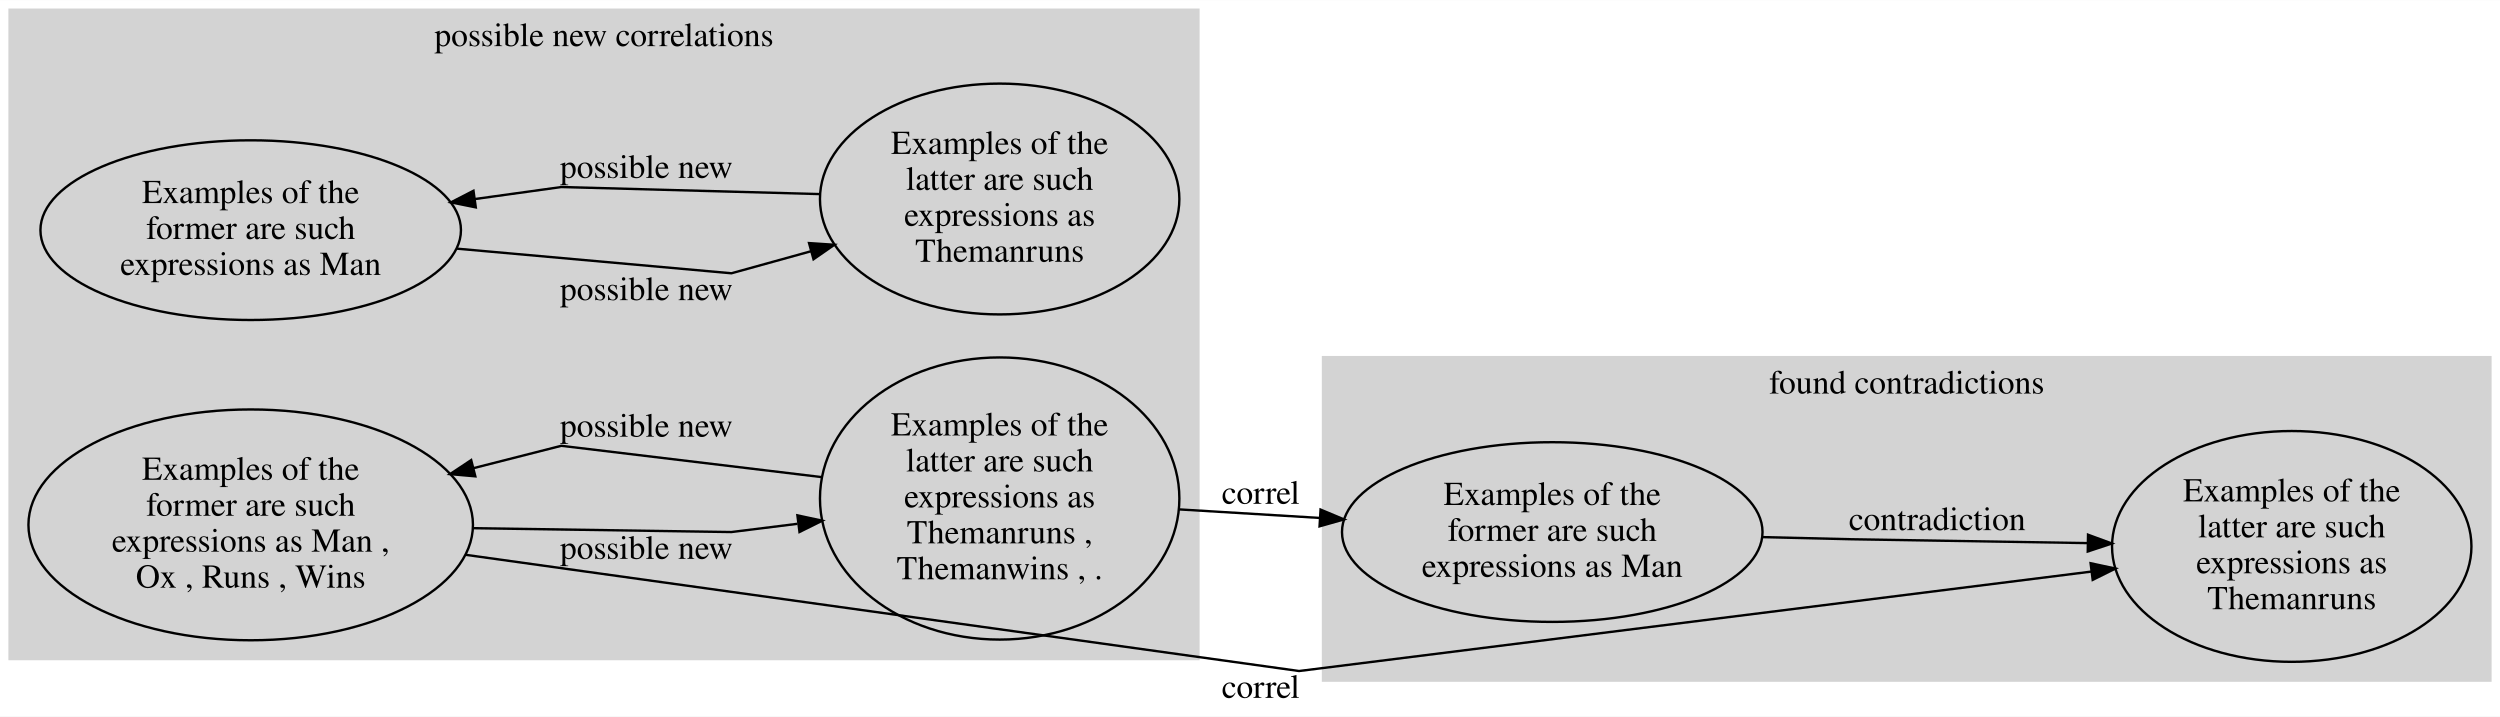
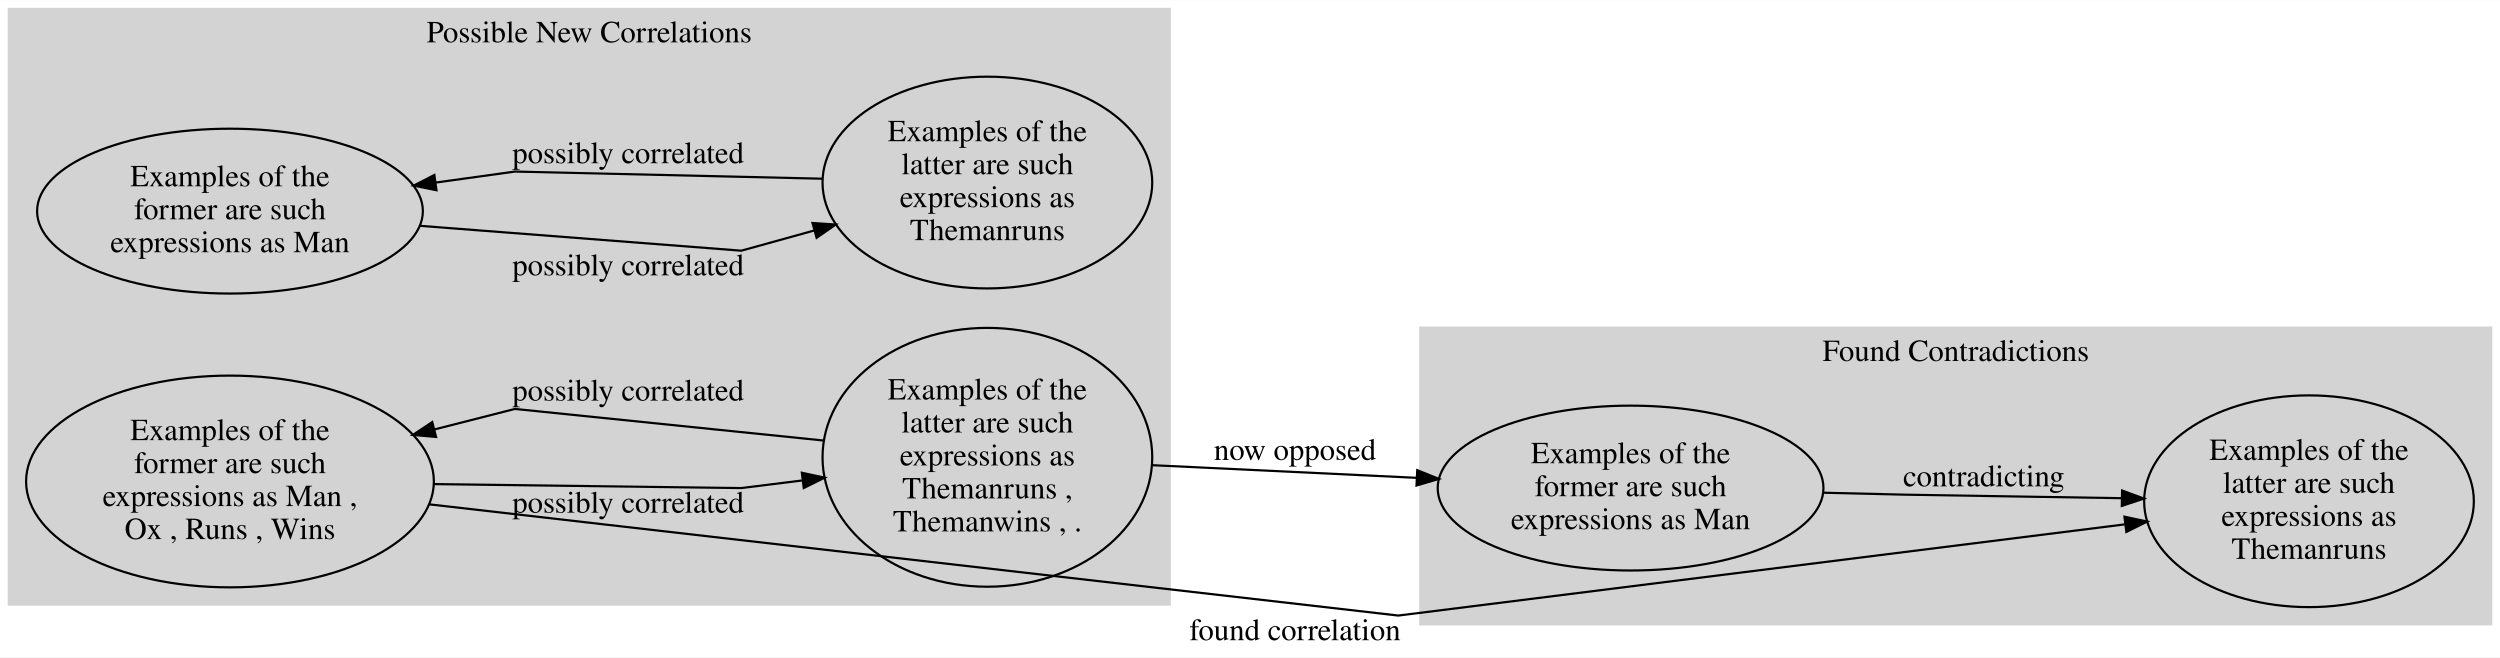
- <svg xmlns="http://www.w3.org/2000/svg" width="1043pt" height="299pt" viewBox="0.00 0.00 1043.40 299.00">
+ <svg xmlns="http://www.w3.org/2000/svg" width="1137pt" height="299pt" viewBox="0.00 0.00 1137.40 299.00">
  <g id="graph0" class="graph" transform="scale(1 1) rotate(0) translate(4 295)">
-     <polygon fill="#ffffff" stroke="transparent" points="-4,4 -4,-295 1039.4,-295 1039.4,4 -4,4" />
+     <polygon fill="#ffffff" stroke="transparent" points="-4,4 -4,-295 1133.4,-295 1133.4,4 -4,4" />
    <g id="clust1" class="cluster">
-       <polygon fill="#d3d3d3" stroke="#d3d3d3" points="0,-20 0,-291 496.17,-291 496.17,-20 0,-20" />
-       <text text-anchor="middle" x="248.08" y="-275.8" font-family="Times,serif" font-size="14.00" fill="#000000">possible new correlations</text>
+       <polygon fill="#d3d3d3" stroke="#d3d3d3" points="642.17,-11 642.17,-146 1129.4,-146 1129.4,-11 642.17,-11" />
+       <text text-anchor="middle" x="885.8" y="-130.8" font-family="Times,serif" font-size="14.00" fill="#000000">Found Contradictions</text>
    </g>
    <g id="clust2" class="cluster">
-       <polygon fill="#d3d3d3" stroke="#d3d3d3" points="548.17,-11 548.17,-146 1035.4,-146 1035.4,-11 548.17,-11" />
-       <text text-anchor="middle" x="791.8" y="-130.8" font-family="Times,serif" font-size="14.00" fill="#000000">found contradictions</text>
+       <polygon fill="#d3d3d3" stroke="#d3d3d3" points="0,-20 0,-291 528.17,-291 528.17,-20 0,-20" />
+       <text text-anchor="middle" x="264.08" y="-275.8" font-family="Times,serif" font-size="14.00" fill="#000000">Possible New Correlations</text>
    </g>
    <g id="node1" class="node">
+       <ellipse fill="none" stroke="#000000" cx="737.85" cy="-73" rx="87.754" ry="37.5" />
+       <text text-anchor="middle" x="737.85" y="-84.3" font-family="Times,serif" font-size="14.00" fill="#000000">Examples of the</text>
+       <text text-anchor="middle" x="737.85" y="-69.3" font-family="Times,serif" font-size="14.00" fill="#000000">former are such</text>
+       <text text-anchor="middle" x="737.85" y="-54.3" font-family="Times,serif" font-size="14.00" fill="#000000">expressions as Man</text>
+     </g>
+     <g id="node2" class="node">
+       <ellipse fill="none" stroke="#000000" cx="1046.5" cy="-67" rx="75" ry="48.167" />
+       <text text-anchor="middle" x="1046.5" y="-85.8" font-family="Times,serif" font-size="14.00" fill="#000000">Examples of the</text>
+       <text text-anchor="middle" x="1046.5" y="-70.8" font-family="Times,serif" font-size="14.00" fill="#000000">latter are such</text>
+       <text text-anchor="middle" x="1046.5" y="-55.8" font-family="Times,serif" font-size="14.00" fill="#000000">expressions as</text>
+       <text text-anchor="middle" x="1046.5" y="-40.8" font-family="Times,serif" font-size="14.00" fill="#000000">Themanruns</text>
+     </g>
+     <g id="edge1" class="edge">
+       <path fill="none" stroke="#000000" d="M825.46,-70.892C846.25,-70.392 862.53,-70 862.53,-70 862.53,-70 913.09,-69.176 961.19,-68.391" />
+       <polygon fill="#000000" stroke="#000000" points="961.458,-71.887 971.4,-68.225 961.344,-64.888 961.458,-71.887" />
+       <text text-anchor="middle" x="898.53" y="-73.8" font-family="Times,serif" font-size="14.00" fill="#000000">contradicting</text>
+     </g>
+     <g id="node3" class="node">
      <ellipse fill="none" stroke="#000000" cx="100.63" cy="-199" rx="87.754" ry="37.5" />
      <text text-anchor="middle" x="100.63" y="-210.3" font-family="Times,serif" font-size="14.00" fill="#000000">Examples of the</text>
      <text text-anchor="middle" x="100.63" y="-195.3" font-family="Times,serif" font-size="14.00" fill="#000000">former are such</text>
      <text text-anchor="middle" x="100.63" y="-180.3" font-family="Times,serif" font-size="14.00" fill="#000000">expressions as Man</text>
    </g>
-     <g id="node2" class="node">
-       <ellipse fill="none" stroke="#000000" cx="413.22" cy="-212" rx="75" ry="48.167" />
-       <text text-anchor="middle" x="413.22" y="-230.8" font-family="Times,serif" font-size="14.00" fill="#000000">Examples of the</text>
-       <text text-anchor="middle" x="413.22" y="-215.8" font-family="Times,serif" font-size="14.00" fill="#000000">latter are such</text>
-       <text text-anchor="middle" x="413.22" y="-200.8" font-family="Times,serif" font-size="14.00" fill="#000000">expressions as</text>
-       <text text-anchor="middle" x="413.22" y="-185.8" font-family="Times,serif" font-size="14.00" fill="#000000">Themanruns</text>
-     </g>
-     <g id="edge1" class="edge">
-       <path fill="none" stroke="#000000" d="M186.59,-191.29C241.04,-186.4 301.26,-181 301.26,-181 301.26,-181 315.84,-185.04 334.48,-190.2" />
-       <polygon fill="#000000" stroke="#000000" points="333.659,-193.604 344.23,-192.9 335.527,-186.858 333.659,-193.604" />
-       <text text-anchor="middle" x="265.76" y="-169.8" font-family="Times,serif" font-size="14.00" fill="#000000">possible new</text>
+     <g id="node4" class="node">
+       <ellipse fill="none" stroke="#000000" cx="445.22" cy="-212" rx="75" ry="48.167" />
+       <text text-anchor="middle" x="445.22" y="-230.8" font-family="Times,serif" font-size="14.00" fill="#000000">Examples of the</text>
+       <text text-anchor="middle" x="445.22" y="-215.8" font-family="Times,serif" font-size="14.00" fill="#000000">latter are such</text>
+       <text text-anchor="middle" x="445.22" y="-200.8" font-family="Times,serif" font-size="14.00" fill="#000000">expressions as</text>
+       <text text-anchor="middle" x="445.22" y="-185.8" font-family="Times,serif" font-size="14.00" fill="#000000">Themanruns</text>
    </g>
    <g id="edge2" class="edge">
-       <path fill="none" stroke="#000000" d="M338.27,-214.05C287.75,-215.43 230.26,-217 230.26,-217 230.26,-217 214.62,-214.83 194.21,-211.99" />
+       <path fill="none" stroke="#000000" d="M186.92,-192.32C253.13,-187.2 333.26,-181 333.26,-181 333.26,-181 347.84,-185.04 366.48,-190.2" />
+       <polygon fill="#000000" stroke="#000000" points="365.659,-193.604 376.23,-192.9 367.527,-186.858 365.659,-193.604" />
+       <text text-anchor="middle" x="281.76" y="-169.8" font-family="Times,serif" font-size="14.00" fill="#000000">possibly correlated</text>
+     </g>
+     <g id="edge3" class="edge">
+       <path fill="none" stroke="#000000" d="M370.04,-213.75C308.05,-215.19 230.26,-217 230.26,-217 230.26,-217 214.62,-214.83 194.21,-211.99" />
      <polygon fill="#000000" stroke="#000000" points="194.576,-208.507 184.19,-210.6 193.614,-215.441 194.576,-208.507" />
-       <text text-anchor="middle" x="265.76" y="-220.8" font-family="Times,serif" font-size="14.00" fill="#000000">possible new</text>
+       <text text-anchor="middle" x="281.76" y="-220.8" font-family="Times,serif" font-size="14.00" fill="#000000">possibly correlated</text>
    </g>
-     <g id="node3" class="node">
+     <g id="node5" class="node">
      <ellipse fill="none" stroke="#000000" cx="100.63" cy="-76" rx="92.762" ry="48.167" />
      <text text-anchor="middle" x="100.63" y="-94.8" font-family="Times,serif" font-size="14.00" fill="#000000">Examples of the</text>
      <text text-anchor="middle" x="100.63" y="-79.8" font-family="Times,serif" font-size="14.00" fill="#000000">former are such</text>
      <text text-anchor="middle" x="100.63" y="-64.8" font-family="Times,serif" font-size="14.00" fill="#000000">expressions as Man ,</text>
      <text text-anchor="middle" x="100.63" y="-49.8" font-family="Times,serif" font-size="14.00" fill="#000000">Ox , Runs , Wins</text>
    </g>
-     <g id="node4" class="node">
-       <ellipse fill="none" stroke="#000000" cx="413.22" cy="-87" rx="75" ry="58.88" />
-       <text text-anchor="middle" x="413.22" y="-113.3" font-family="Times,serif" font-size="14.00" fill="#000000">Examples of the</text>
-       <text text-anchor="middle" x="413.22" y="-98.3" font-family="Times,serif" font-size="14.00" fill="#000000">latter are such</text>
-       <text text-anchor="middle" x="413.22" y="-83.3" font-family="Times,serif" font-size="14.00" fill="#000000">expressions as</text>
-       <text text-anchor="middle" x="413.22" y="-68.3" font-family="Times,serif" font-size="14.00" fill="#000000">Themanruns ,</text>
-       <text text-anchor="middle" x="413.22" y="-53.3" font-family="Times,serif" font-size="14.00" fill="#000000">Themanwins , .</text>
-     </g>
-     <g id="edge3" class="edge">
-       <path fill="none" stroke="#000000" d="M193.31,-74.614C245.88,-73.828 301.26,-73 301.26,-73 301.26,-73 312.98,-74.465 328.83,-76.447" />
-       <polygon fill="#000000" stroke="#000000" points="328.803,-79.971 339.16,-77.74 329.672,-73.025 328.803,-79.971" />
-       <text text-anchor="middle" x="265.76" y="-61.8" font-family="Times,serif" font-size="14.00" fill="#000000">possible new</text>
+     <g id="edge6" class="edge">
+       <path fill="none" stroke="#000000" d="M191.1,-65.618C342.83,-48.205 632.17,-15 632.17,-15 632.17,-15 841.88,-41.32 962.9,-56.51" />
+       <polygon fill="#000000" stroke="#000000" points="962.532,-59.991 972.89,-57.763 963.403,-53.046 962.532,-59.991" />
+       <text text-anchor="middle" x="585.17" y="-3.8" font-family="Times,serif" font-size="14.00" fill="#000000">found correlation</text>
    </g>
    <g id="node6" class="node">
-       <ellipse fill="none" stroke="#000000" cx="952.48" cy="-67" rx="75" ry="48.167" />
-       <text text-anchor="middle" x="952.48" y="-85.8" font-family="Times,serif" font-size="14.00" fill="#000000">Examples of the</text>
-       <text text-anchor="middle" x="952.48" y="-70.8" font-family="Times,serif" font-size="14.00" fill="#000000">latter are such</text>
-       <text text-anchor="middle" x="952.48" y="-55.8" font-family="Times,serif" font-size="14.00" fill="#000000">expressions as</text>
-       <text text-anchor="middle" x="952.48" y="-40.8" font-family="Times,serif" font-size="14.00" fill="#000000">Themanruns</text>
-     </g>
-     <g id="edge6" class="edge">
-       <path fill="none" stroke="#000000" d="M190.23,-63.509C318.24,-45.662 538.17,-15 538.17,-15 538.17,-15 747.88,-41.32 868.9,-56.51" />
-       <polygon fill="#000000" stroke="#000000" points="868.532,-59.991 878.89,-57.763 869.403,-53.046 868.532,-59.991" />
-       <text text-anchor="middle" x="522.17" y="-3.8" font-family="Times,serif" font-size="14.00" fill="#000000">correl</text>
+       <ellipse fill="none" stroke="#000000" cx="445.22" cy="-87" rx="75" ry="58.88" />
+       <text text-anchor="middle" x="445.22" y="-113.3" font-family="Times,serif" font-size="14.00" fill="#000000">Examples of the</text>
+       <text text-anchor="middle" x="445.22" y="-98.3" font-family="Times,serif" font-size="14.00" fill="#000000">latter are such</text>
+       <text text-anchor="middle" x="445.22" y="-83.3" font-family="Times,serif" font-size="14.00" fill="#000000">expressions as</text>
+       <text text-anchor="middle" x="445.22" y="-68.3" font-family="Times,serif" font-size="14.00" fill="#000000">Themanruns ,</text>
+       <text text-anchor="middle" x="445.22" y="-53.3" font-family="Times,serif" font-size="14.00" fill="#000000">Themanwins , .</text>
    </g>
    <g id="edge4" class="edge">
-       <path fill="none" stroke="#000000" d="M339.06,-95.917C288.35,-102.01 230.26,-109 230.26,-109 230.26,-109 214.33,-104.94 193.63,-99.675" />
-       <polygon fill="#000000" stroke="#000000" points="194.385,-96.255 183.83,-97.179 192.657,-103.039 194.385,-96.255" />
-       <text text-anchor="middle" x="265.76" y="-112.8" font-family="Times,serif" font-size="14.00" fill="#000000">possible new</text>
-     </g>
-     <g id="node5" class="node">
-       <ellipse fill="none" stroke="#000000" cx="643.85" cy="-73" rx="87.754" ry="37.5" />
-       <text text-anchor="middle" x="643.85" y="-84.3" font-family="Times,serif" font-size="14.00" fill="#000000">Examples of the</text>
-       <text text-anchor="middle" x="643.85" y="-69.3" font-family="Times,serif" font-size="14.00" fill="#000000">former are such</text>
-       <text text-anchor="middle" x="643.85" y="-54.3" font-family="Times,serif" font-size="14.00" fill="#000000">expressions as Man</text>
+       <path fill="none" stroke="#000000" d="M193.24,-74.806C258.11,-73.969 333.26,-73 333.26,-73 333.26,-73 344.98,-74.465 360.83,-76.447" />
+       <polygon fill="#000000" stroke="#000000" points="360.803,-79.971 371.16,-77.74 361.672,-73.025 360.803,-79.971" />
+       <text text-anchor="middle" x="281.76" y="-61.8" font-family="Times,serif" font-size="14.00" fill="#000000">possibly correlated</text>
    </g>
    <g id="edge7" class="edge">
-       <path fill="none" stroke="#000000" d="M488.1,-82.455C506.8,-81.319 527.13,-80.085 546.74,-78.895" />
-       <polygon fill="#000000" stroke="#000000" points="547.15,-82.377 556.92,-78.277 546.726,-75.389 547.15,-82.377" />
-       <text text-anchor="middle" x="522.17" y="-84.8" font-family="Times,serif" font-size="14.00" fill="#000000">correl</text>
+       <path fill="none" stroke="#000000" d="M520.2,-83.413C556.73,-81.665 601.11,-79.542 640.25,-77.669" />
+       <polygon fill="#000000" stroke="#000000" points="640.788,-81.147 650.61,-77.174 640.454,-74.155 640.788,-81.147" />
+       <text text-anchor="middle" x="585.17" y="-85.8" font-family="Times,serif" font-size="14.00" fill="#000000">now opposed</text>
    </g>
    <g id="edge5" class="edge">
-       <path fill="none" stroke="#000000" d="M731.46,-70.892C752.25,-70.392 768.53,-70 768.53,-70 768.53,-70 819.09,-69.176 867.19,-68.391" />
-       <polygon fill="#000000" stroke="#000000" points="867.458,-71.887 877.4,-68.225 867.344,-64.888 867.458,-71.887" />
-       <text text-anchor="middle" x="804.53" y="-73.8" font-family="Times,serif" font-size="14.00" fill="#000000">contradiction</text>
+       <path fill="none" stroke="#000000" d="M370.64,-94.633C308.55,-100.99 230.26,-109 230.26,-109 230.26,-109 214.33,-104.94 193.63,-99.675" />
+       <polygon fill="#000000" stroke="#000000" points="194.385,-96.255 183.83,-97.179 192.657,-103.039 194.385,-96.255" />
+       <text text-anchor="middle" x="281.76" y="-112.8" font-family="Times,serif" font-size="14.00" fill="#000000">possibly correlated</text>
    </g>
  </g>
</svg>
